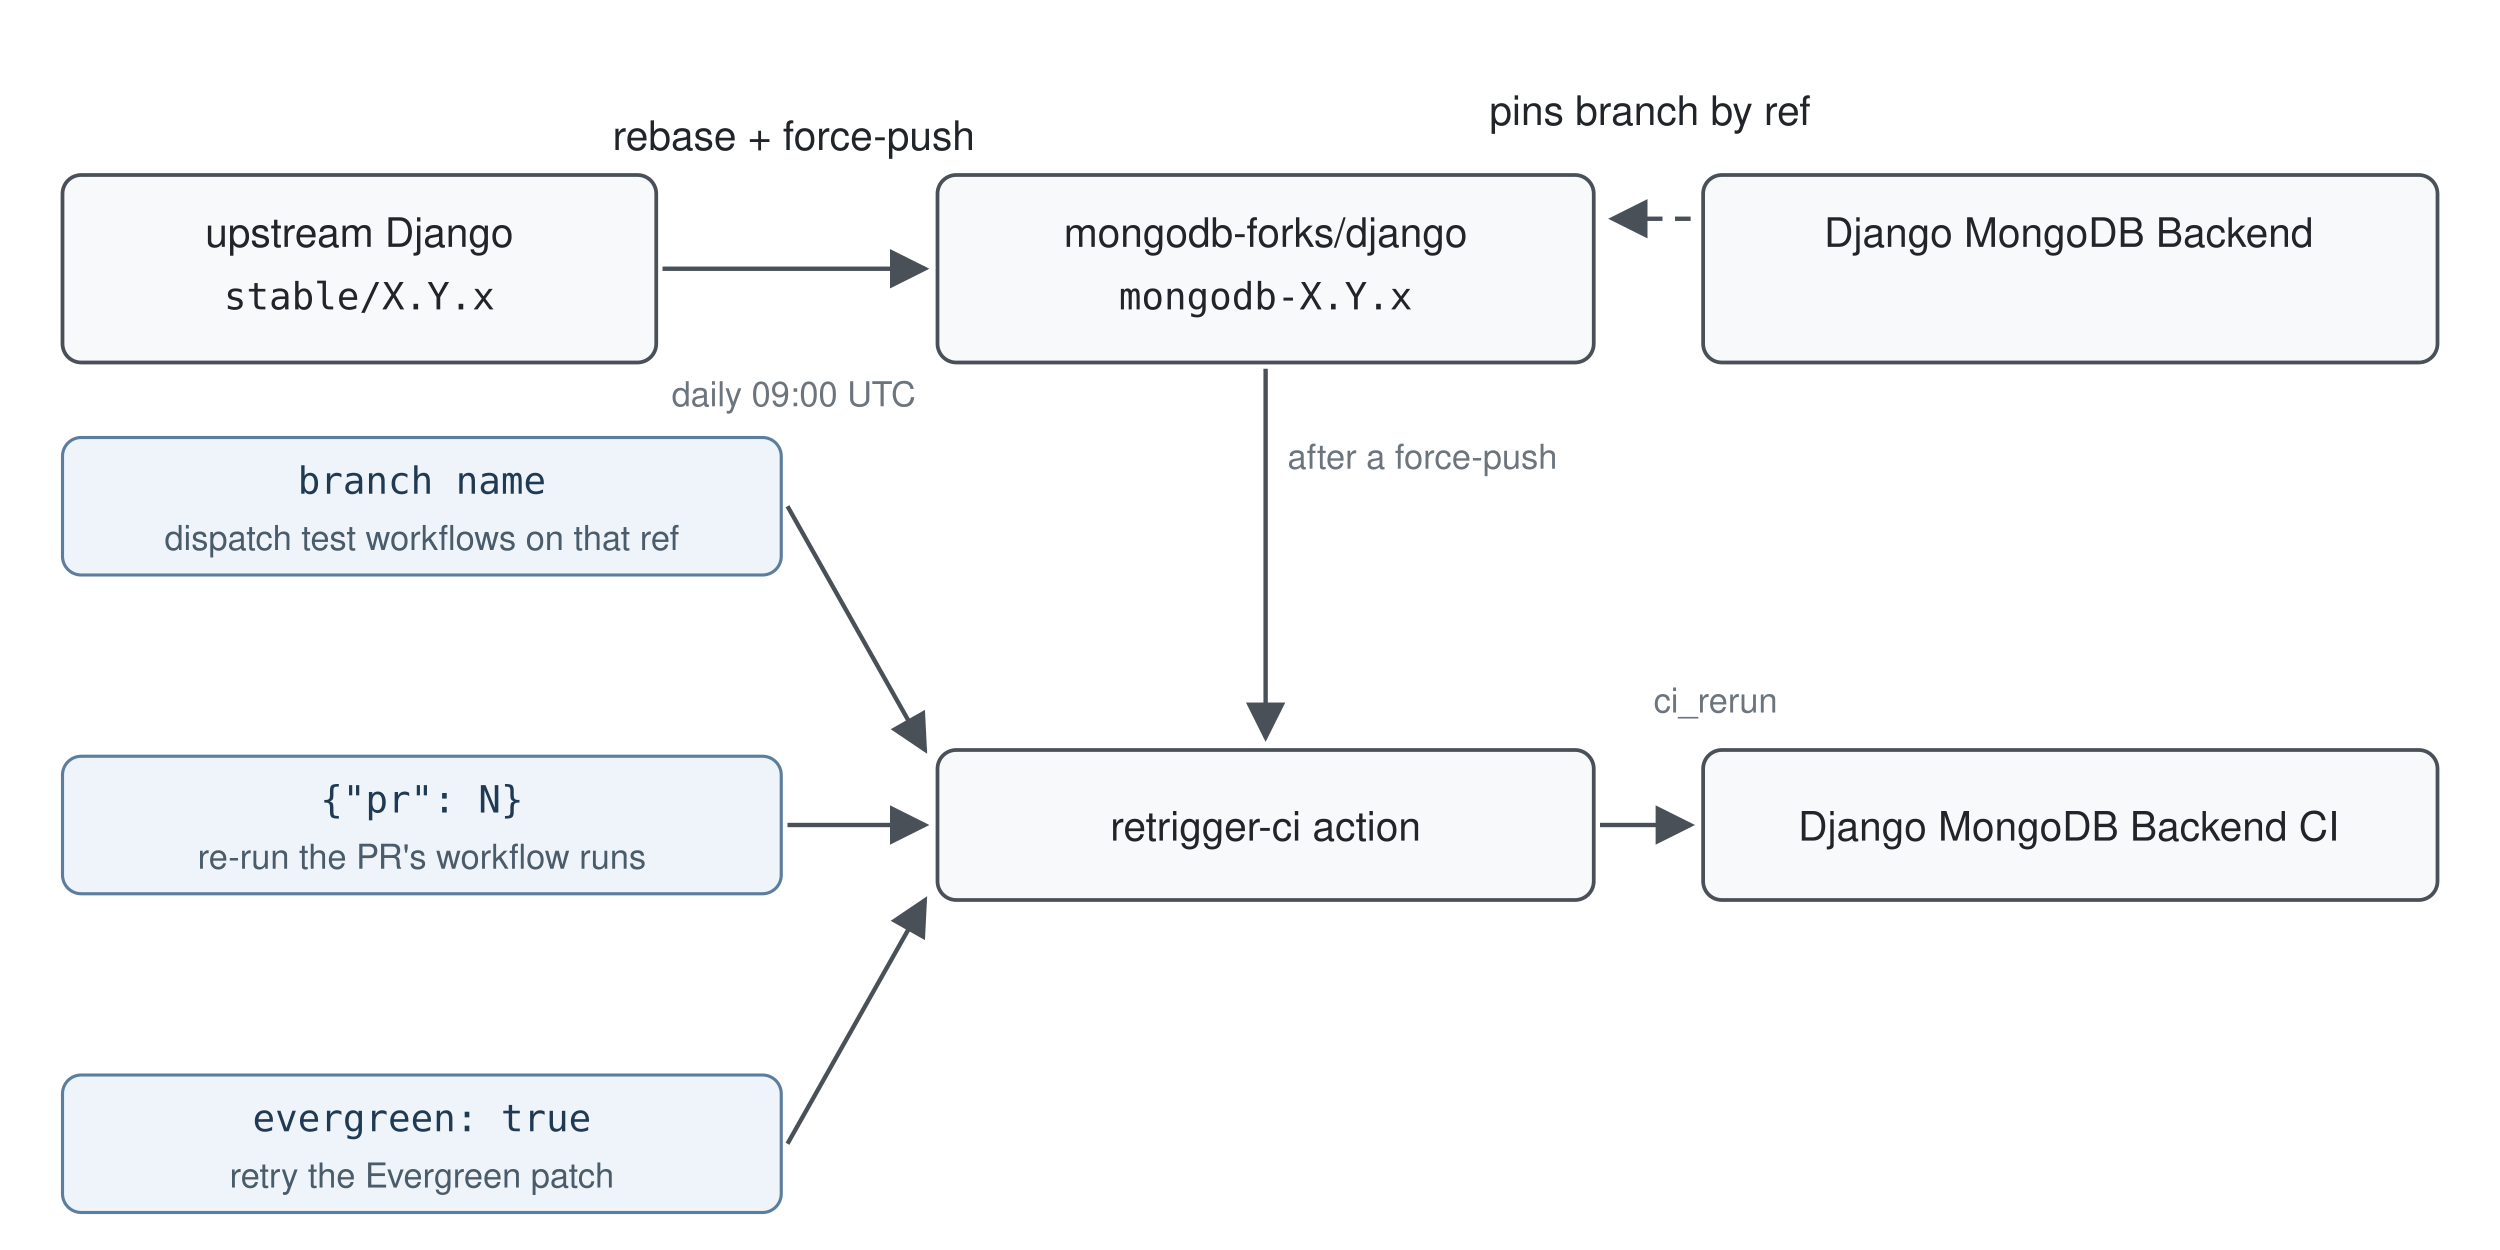
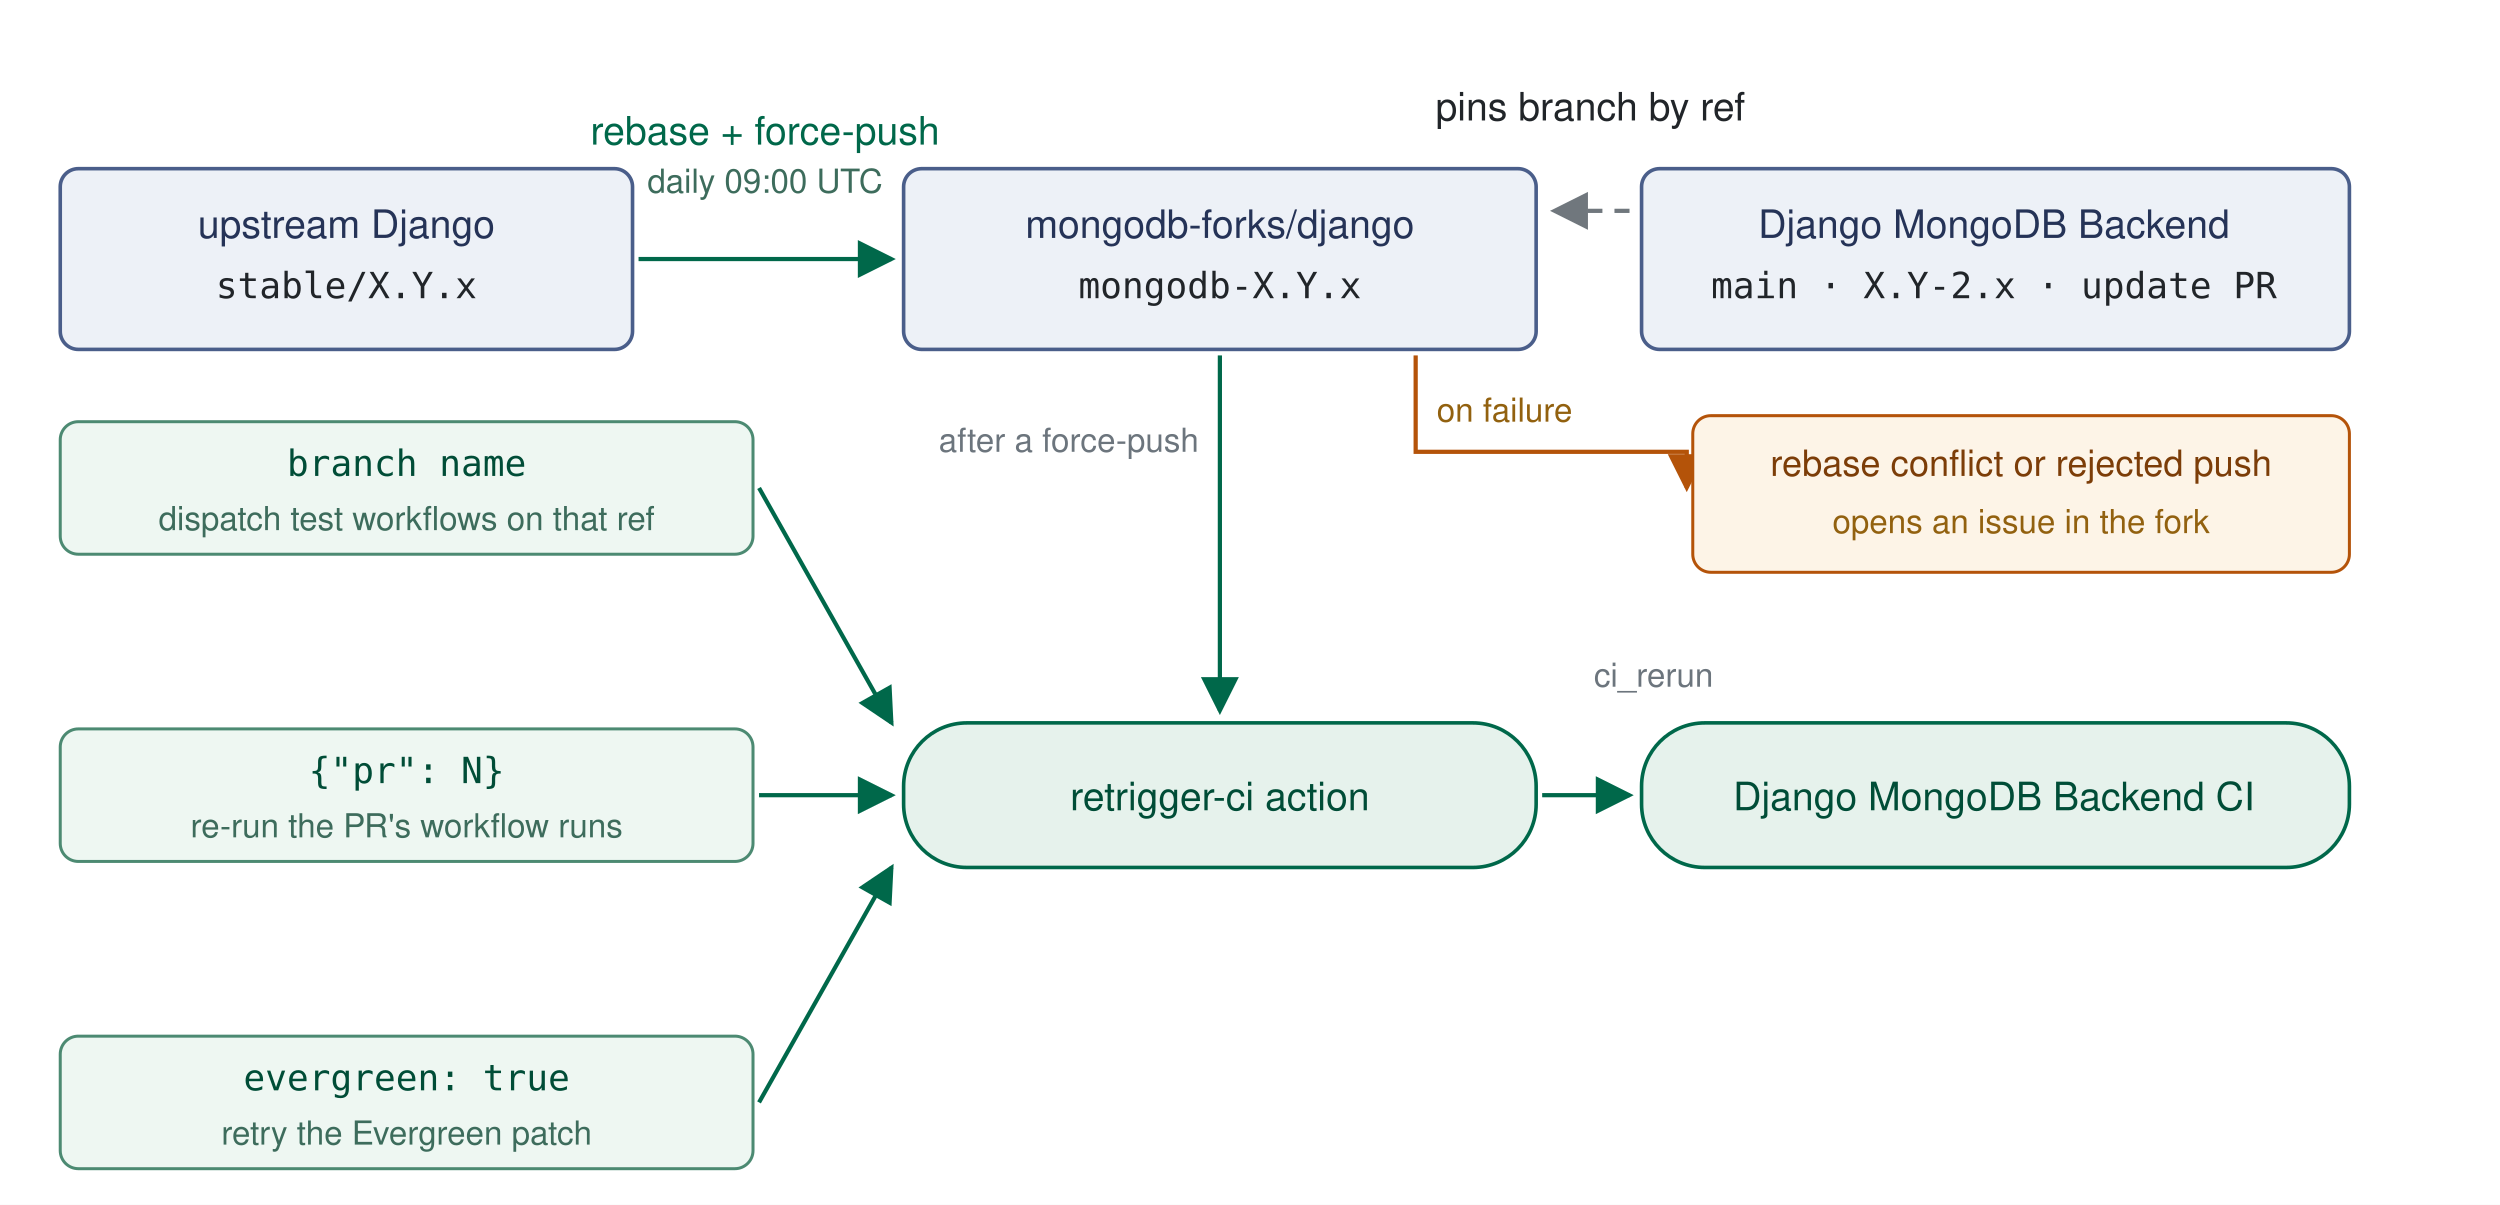
- <svg xmlns="http://www.w3.org/2000/svg" width="800" height="400" viewBox="0 0 800 400" font-family="Helvetica,Arial,sans-serif">
-   <rect width="800" height="400" fill="#ffffff" />
+ <svg xmlns="http://www.w3.org/2000/svg" width="830" height="400" viewBox="0 0 830 400" font-family="Helvetica,Arial,sans-serif">
+   <rect width="830" height="400" fill="#ffffff" />
  <style>
-     .box { fill: #f8f9fa; stroke: #495057; stroke-width: 1.2; }
+     .box { fill: #edf1f7; stroke: #4a5e8a; stroke-width: 1.2; }
+     .act { fill: #e6f2ec; stroke: #00684a; stroke-width: 1.2; }
+     .actl { fill: #004d37; font-size: 13px; }
+     .actd { fill: #3d6c5c; font-size: 11px; }
    .lbl { fill: #212529; font-size: 13px; }
+     .albl { fill: #00684a; font-size: 13px; }
+     .repol { fill: #253357; font-size: 13px; }
    .mono { fill: #212529; font-size: 12px; font-family: ui-monospace,Menlo,Consolas,monospace; }
    .dim { fill: #6c757d; font-size: 11px; }
-     .arrow { fill: none; stroke: #495057; stroke-width: 1.4; }
-     .ahead { fill: #495057; }
-     .kind { fill: #eef4fa; stroke: #5b7d9e; stroke-width: 1; }
-     .kindt { fill: #1f3a52; font-size: 12px; font-family: ui-monospace,Menlo,Consolas,monospace; }
-     .kindd { fill: #4a5b6a; font-size: 11px; }
+     .arrow { fill: none; stroke: #00684a; stroke-width: 1.4; }
+     .dep { fill: none; stroke: #70777d; stroke-width: 1.4; }
+     .ahead { fill: #00684a; }
+     .dhead { fill: #70777d; }
+     .kind { fill: #eef7f2; stroke: #4c8a72; stroke-width: 1; }
+     .kindt { fill: #004d37; font-size: 12px; font-family: ui-monospace,Menlo,Consolas,monospace; }
+     .kindd { fill: #3d6c5c; font-size: 11px; }
+     .fail { fill: none; stroke: #b45309; stroke-width: 1.4; }
+     .failbox { fill: #fdf4e7; stroke: #b45309; stroke-width: 1; }
+     .ftitle { fill: #7c3d08; font-size: 12px; }
+     .fnote { fill: #92610f; font-size: 11px; }
+     .fhead { fill: #b45309; }
  </style>
  <defs>
    <marker id="m" markerWidth="9" markerHeight="9" refX="8" refY="4.5" orient="auto">
      <path d="M0,0 L9,4.5 L0,9 z" class="ahead" />
    </marker>
+     <marker id="d" markerWidth="9" markerHeight="9" refX="8" refY="4.5" orient="auto">
+       <path d="M0,0 L9,4.5 L0,9 z" class="dhead" />
+     </marker>
+     <marker id="f" markerWidth="9" markerHeight="9" refX="8" refY="4.5" orient="auto">
+       <path d="M0,0 L9,4.5 L0,9 z" class="fhead" />
+     </marker>
  </defs>
  <rect x="20" y="56" width="190" height="60" rx="6" class="box" />
-   <text x="115" y="79" text-anchor="middle" class="lbl">upstream Django</text>
+   <text x="115" y="79" text-anchor="middle" class="repol">upstream Django</text>
  <text x="115" y="99" text-anchor="middle" class="mono">stable/X.Y.x</text>
  <rect x="300" y="56" width="210" height="60" rx="6" class="box" />
-   <text x="405" y="79" text-anchor="middle" class="lbl">mongodb-forks/django</text>
+   <text x="405" y="79" text-anchor="middle" class="repol">mongodb-forks/django</text>
  <text x="405" y="99" text-anchor="middle" class="mono">mongodb-X.Y.x</text>
  <rect x="545" y="56" width="235" height="60" rx="6" class="box" />
-   <text x="662" y="79" text-anchor="middle" class="lbl">Django MongoDB Backend</text>
+   <text x="662" y="79" text-anchor="middle" class="repol">Django MongoDB Backend</text>
+   <text x="662" y="99" text-anchor="middle" class="mono">main · X.Y-2.x · update PR</text>
  <line x1="212" y1="86" x2="296" y2="86" class="arrow" marker-end="url(#m)" />
-   <text x="254" y="48" text-anchor="middle" class="lbl">rebase + force-push</text>
-   <text x="254" y="130" text-anchor="middle" class="dim">daily 09:00 UTC</text>
-   <line x1="541" y1="70" x2="516" y2="70" class="arrow" stroke-dasharray="5,4" marker-end="url(#m)" />
+   <text x="254" y="48" text-anchor="middle" class="albl">rebase + force-push</text>
+   <text x="254" y="64" text-anchor="middle" class="actd">daily 09:00 UTC</text>
+   <line x1="541" y1="70" x2="516" y2="70" class="dep" stroke-dasharray="5,4" marker-end="url(#d)" />
  <text x="528" y="40" text-anchor="middle" class="lbl">pins branch by ref</text>
-   <rect x="300" y="240" width="210" height="48" rx="6" class="box" />
-   <text x="405" y="269" text-anchor="middle" class="lbl">retrigger-ci action</text>
+   <rect x="300" y="240" width="210" height="48" rx="21" class="act" />
+   <text x="405" y="269" text-anchor="middle" class="actl">retrigger-ci action</text>
  <line x1="405" y1="118" x2="405" y2="236" class="arrow" marker-end="url(#m)" />
-   <text x="412" y="150" class="dim">after a force-push</text>
-   <rect x="545" y="240" width="235" height="48" rx="6" class="box" />
-   <text x="662" y="269" text-anchor="middle" class="lbl">Django MongoDB Backend CI</text>
+   <text x="398" y="150" text-anchor="end" class="dim">after a force-push</text>
+   <path d="M 470 118 V 150 H 560 V 162" class="fail" marker-end="url(#f)" />
+   <text x="477" y="140" class="fnote">on failure</text>
+   <rect x="562" y="138" width="218" height="52" rx="6" class="failbox" />
+   <text x="671" y="158" text-anchor="middle" class="ftitle">rebase conflict or rejected push</text>
+   <text x="671" y="177" text-anchor="middle" class="fnote">opens an issue in the fork</text>
+   <rect x="545" y="240" width="235" height="48" rx="21" class="act" />
+   <text x="662" y="269" text-anchor="middle" class="actl">Django MongoDB Backend CI</text>
  <line x1="512" y1="264" x2="541" y2="264" class="arrow" marker-end="url(#m)" />
  <text x="549" y="228" text-anchor="middle" class="dim">ci_rerun</text>
  <rect x="20" y="140" width="230" height="44" rx="6" class="kind" />
  <text x="135" y="158" text-anchor="middle" class="kindt">branch name</text>
  <text x="135" y="176" text-anchor="middle" class="kindd">dispatch test workflows on that ref</text>
  <line x1="252" y1="162" x2="296" y2="240" class="arrow" marker-end="url(#m)" />
  <rect x="20" y="242" width="230" height="44" rx="6" class="kind" />
  <text x="135" y="260" text-anchor="middle" class="kindt">{"pr": N}</text>
  <text x="135" y="278" text-anchor="middle" class="kindd">re-run the PR's workflow runs</text>
  <line x1="252" y1="264" x2="296" y2="264" class="arrow" marker-end="url(#m)" />
  <rect x="20" y="344" width="230" height="44" rx="6" class="kind" />
  <text x="135" y="362" text-anchor="middle" class="kindt">evergreen: true</text>
  <text x="135" y="380" text-anchor="middle" class="kindd">retry the Evergreen patch</text>
  <line x1="252" y1="366" x2="296" y2="288" class="arrow" marker-end="url(#m)" />
</svg>
